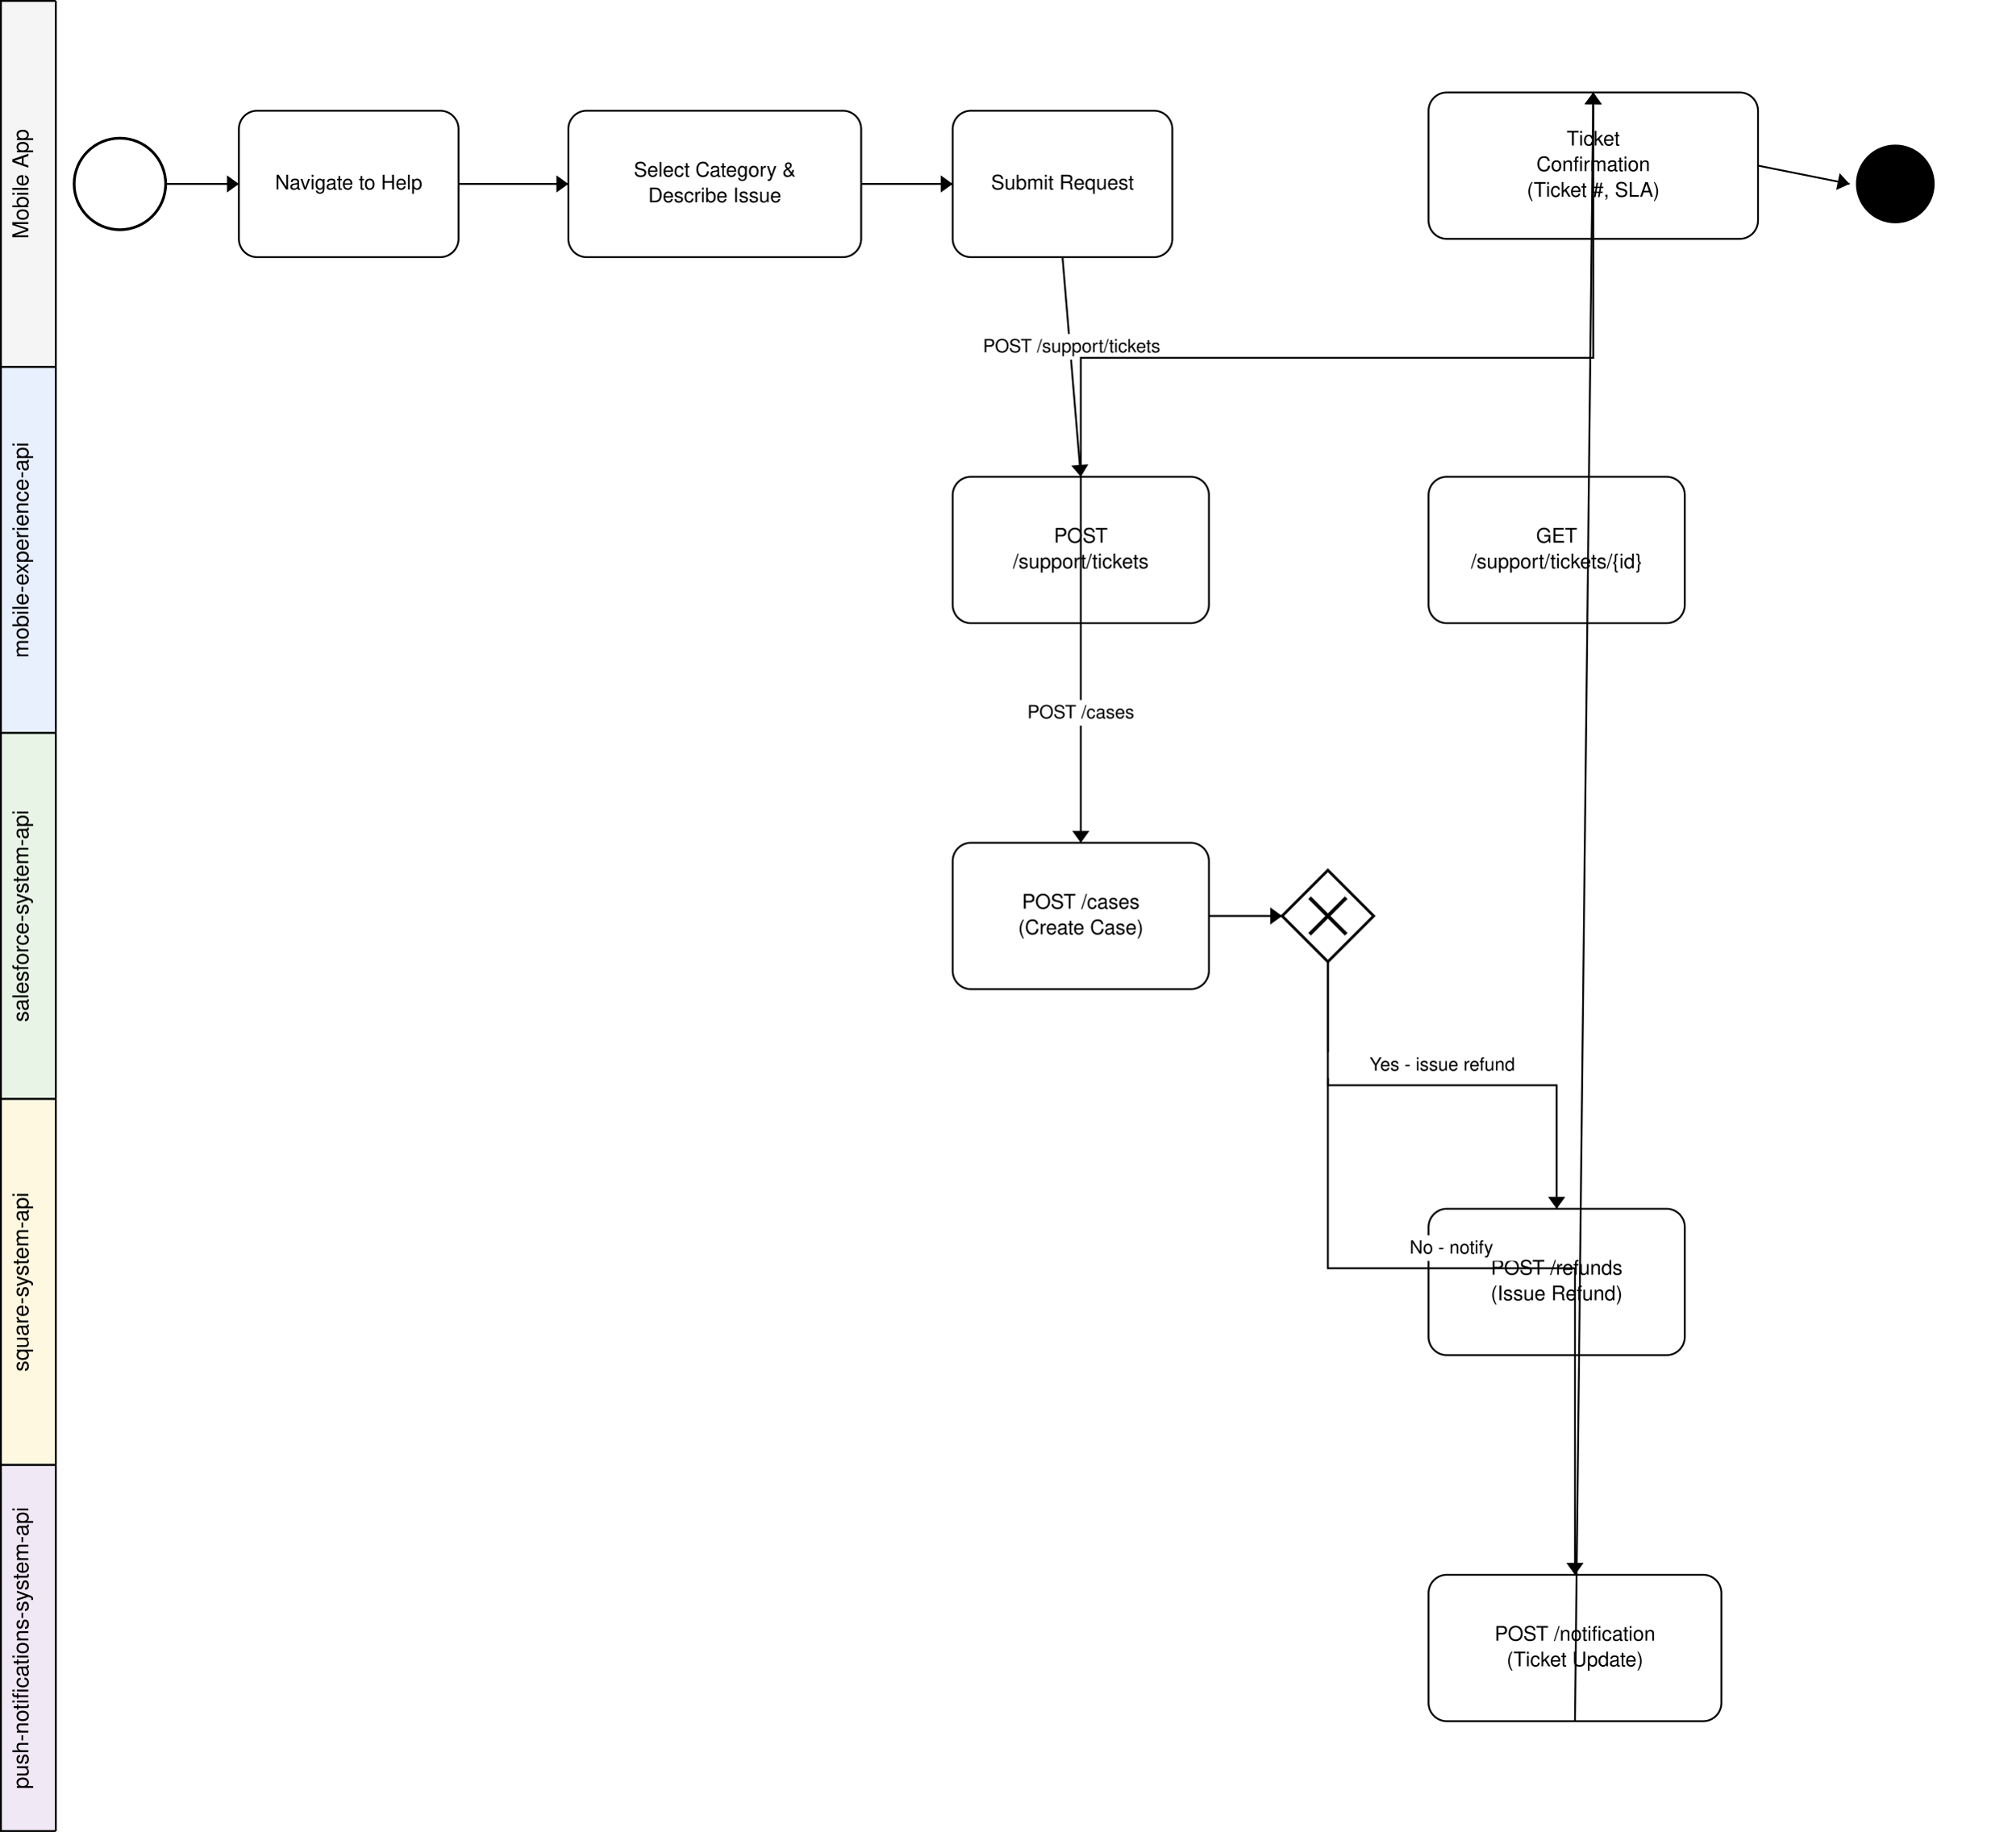
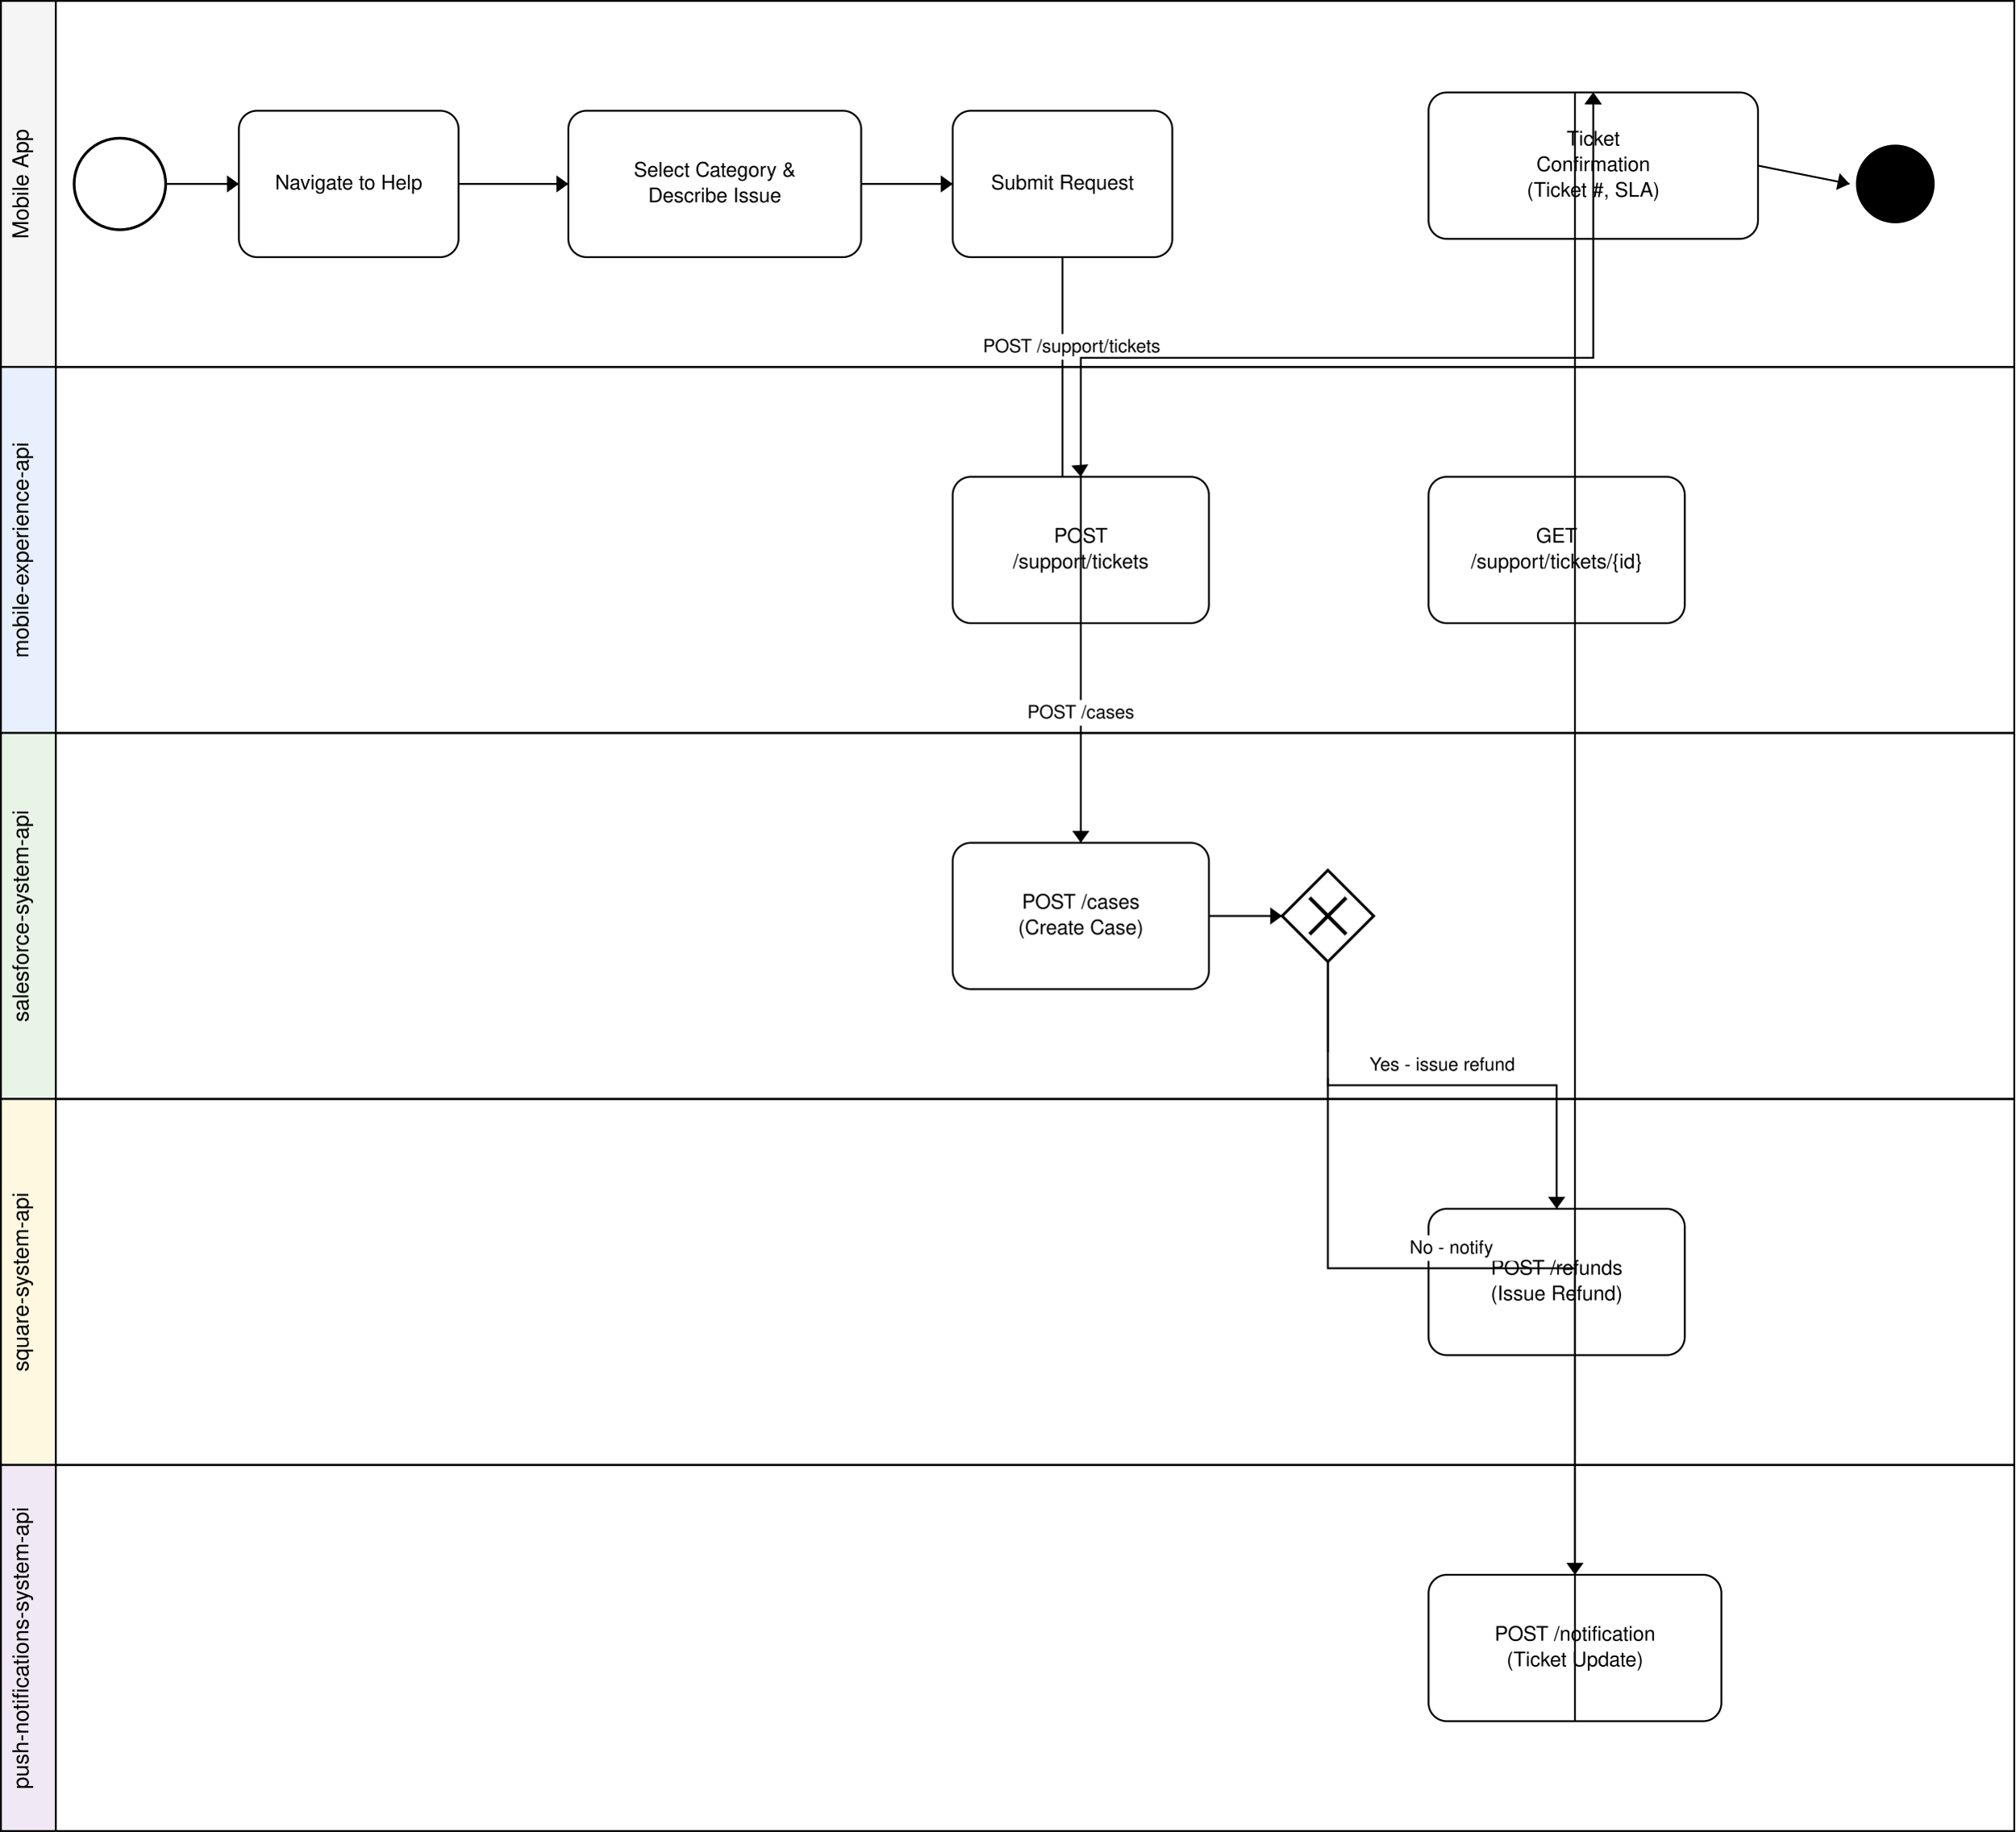
<svg xmlns="http://www.w3.org/2000/svg" version="1.1" width="1101px" height="1001px" viewBox="-0.5 -0.5 1101 1001" content="&lt;mxfile host=&quot;app.diagrams.net&quot; agent=&quot;RideXpress-docs&quot; version=&quot;24.5.3&quot; type=&quot;github&quot;&gt;   &lt;diagram name=&quot;Help / Support / Dispute Resolution Flow&quot; id=&quot;diagram-01&quot;&gt;     &lt;mxGraphModel dx=&quot;1652&quot; dy=&quot;1200&quot; grid=&quot;1&quot; gridSize=&quot;10&quot; guides=&quot;1&quot; tooltips=&quot;1&quot; connect=&quot;1&quot; arrows=&quot;1&quot; fold=&quot;1&quot; page=&quot;1&quot; pageScale=&quot;1&quot; pageWidth=&quot;1100&quot; pageHeight=&quot;1000&quot; math=&quot;0&quot; shadow=&quot;0&quot;&gt;       &lt;root&gt;         &lt;mxCell id=&quot;0&quot; /&gt;         &lt;mxCell id=&quot;1&quot; parent=&quot;0&quot; /&gt;         &lt;mxCell id=&quot;L1&quot; value=&quot;Mobile App&quot; style=&quot;swimlane;horizontal=0;whiteSpace=wrap;html=1;&quot; parent=&quot;1&quot; vertex=&quot;1&quot;&gt;           &lt;mxGeometry y=&quot;0&quot; width=&quot;1100&quot; height=&quot;200&quot; as=&quot;geometry&quot; /&gt;         &lt;/mxCell&gt;         &lt;mxCell id=&quot;L2&quot; value=&quot;mobile-experience-api&quot; style=&quot;swimlane;horizontal=0;whiteSpace=wrap;html=1;&quot; parent=&quot;1&quot; vertex=&quot;1&quot;&gt;           &lt;mxGeometry y=&quot;200&quot; width=&quot;1100&quot; height=&quot;200&quot; as=&quot;geometry&quot; /&gt;         &lt;/mxCell&gt;         &lt;mxCell id=&quot;L3&quot; value=&quot;salesforce-system-api&quot; style=&quot;swimlane;horizontal=0;whiteSpace=wrap;html=1;&quot; parent=&quot;1&quot; vertex=&quot;1&quot;&gt;           &lt;mxGeometry y=&quot;400&quot; width=&quot;1100&quot; height=&quot;200&quot; as=&quot;geometry&quot; /&gt;         &lt;/mxCell&gt;         &lt;mxCell id=&quot;L4&quot; value=&quot;square-system-api&quot; style=&quot;swimlane;horizontal=0;whiteSpace=wrap;html=1;&quot; parent=&quot;1&quot; vertex=&quot;1&quot;&gt;           &lt;mxGeometry y=&quot;600&quot; width=&quot;1100&quot; height=&quot;200&quot; as=&quot;geometry&quot; /&gt;         &lt;/mxCell&gt;         &lt;mxCell id=&quot;L5&quot; value=&quot;push-notifications-system-api&quot; style=&quot;swimlane;horizontal=0;whiteSpace=wrap;html=1;&quot; parent=&quot;1&quot; vertex=&quot;1&quot;&gt;           &lt;mxGeometry y=&quot;800&quot; width=&quot;1100&quot; height=&quot;200&quot; as=&quot;geometry&quot; /&gt;         &lt;/mxCell&gt;         &lt;mxCell id=&quot;start&quot; style=&quot;points=[[0.145,0.145,0],[0.5,0,0],[0.855,0.145,0],[1,0.5,0],[0.855,0.855,0],[0.5,1,0],[0.145,0.855,0],[0,0.5,0]];shape=mxgraph.bpmn.event;html=1;verticalLabelPosition=bottom;labelBackgroundColor=#ffffff;verticalAlign=top;align=center;perimeter=ellipsePerimeter;outlineConnect=0;aspect=fixed;outline=standard;symbol=general;&quot; parent=&quot;L1&quot; vertex=&quot;1&quot;&gt;           &lt;mxGeometry x=&quot;40&quot; y=&quot;75&quot; width=&quot;50&quot; height=&quot;50&quot; as=&quot;geometry&quot; /&gt;         &lt;/mxCell&gt;         &lt;mxCell id=&quot;t1&quot; value=&quot;Navigate to Help&quot; style=&quot;points=[[0.25,0,0],[0.5,0,0],[0.75,0,0],[1,0.25,0],[1,0.5,0],[1,0.75,0],[0.75,1,0],[0.5,1,0],[0.25,1,0],[0,0.75,0],[0,0.5,0],[0,0.25,0]];shape=mxgraph.bpmn.task;whiteSpace=wrap;rectStyle=rounded;size=10;html=1;container=1;expand=0;collapsible=0;taskMarker=abstract;&quot; parent=&quot;L1&quot; vertex=&quot;1&quot;&gt;           &lt;mxGeometry x=&quot;130&quot; y=&quot;60&quot; width=&quot;120&quot; height=&quot;80&quot; as=&quot;geometry&quot; /&gt;         &lt;/mxCell&gt;         &lt;mxCell id=&quot;t1b&quot; value=&quot;Select Category &amp;amp; Describe Issue&quot; style=&quot;points=[[0.25,0,0],[0.5,0,0],[0.75,0,0],[1,0.25,0],[1,0.5,0],[1,0.75,0],[0.75,1,0],[0.5,1,0],[0.25,1,0],[0,0.75,0],[0,0.5,0],[0,0.25,0]];shape=mxgraph.bpmn.task;whiteSpace=wrap;rectStyle=rounded;size=10;html=1;container=1;expand=0;collapsible=0;taskMarker=abstract;&quot; parent=&quot;L1&quot; vertex=&quot;1&quot;&gt;           &lt;mxGeometry x=&quot;310&quot; y=&quot;60&quot; width=&quot;160&quot; height=&quot;80&quot; as=&quot;geometry&quot; /&gt;         &lt;/mxCell&gt;         &lt;mxCell id=&quot;t1c&quot; value=&quot;Submit Request&quot; style=&quot;points=[[0.25,0,0],[0.5,0,0],[0.75,0,0],[1,0.25,0],[1,0.5,0],[1,0.75,0],[0.75,1,0],[0.5,1,0],[0.25,1,0],[0,0.75,0],[0,0.5,0],[0,0.25,0]];shape=mxgraph.bpmn.task;whiteSpace=wrap;rectStyle=rounded;size=10;html=1;container=1;expand=0;collapsible=0;taskMarker=abstract;&quot; parent=&quot;L1&quot; vertex=&quot;1&quot;&gt;           &lt;mxGeometry x=&quot;520&quot; y=&quot;60&quot; width=&quot;120&quot; height=&quot;80&quot; as=&quot;geometry&quot; /&gt;         &lt;/mxCell&gt;         &lt;mxCell id=&quot;t1d&quot; value=&quot;Ticket Confirmation (Ticket #, SLA)&quot; style=&quot;points=[[0.25,0,0],[0.5,0,0],[0.75,0,0],[1,0.25,0],[1,0.5,0],[1,0.75,0],[0.75,1,0],[0.5,1,0],[0.25,1,0],[0,0.75,0],[0,0.5,0],[0,0.25,0]];shape=mxgraph.bpmn.task;whiteSpace=wrap;rectStyle=rounded;size=10;html=1;container=1;expand=0;collapsible=0;taskMarker=abstract;&quot; parent=&quot;L1&quot; vertex=&quot;1&quot;&gt;           &lt;mxGeometry x=&quot;780&quot; y=&quot;50&quot; width=&quot;180&quot; height=&quot;80&quot; as=&quot;geometry&quot; /&gt;         &lt;/mxCell&gt;         &lt;mxCell id=&quot;end&quot; style=&quot;ellipse;whiteSpace=wrap;html=1;aspect=fixed;fillColor=#000000;&quot; parent=&quot;L1&quot; vertex=&quot;1&quot;&gt;           &lt;mxGeometry x=&quot;1010&quot; y=&quot;75&quot; width=&quot;50&quot; height=&quot;50&quot; as=&quot;geometry&quot; /&gt;         &lt;/mxCell&gt;         &lt;mxCell id=&quot;t2&quot; value=&quot;POST /support/tickets&quot; style=&quot;points=[[0.25,0,0],[0.5,0,0],[0.75,0,0],[1,0.25,0],[1,0.5,0],[1,0.75,0],[0.75,1,0],[0.5,1,0],[0.25,1,0],[0,0.75,0],[0,0.5,0],[0,0.25,0]];shape=mxgraph.bpmn.task;whiteSpace=wrap;rectStyle=rounded;size=10;html=1;container=1;expand=0;collapsible=0;taskMarker=abstract;&quot; parent=&quot;L2&quot; vertex=&quot;1&quot;&gt;           &lt;mxGeometry x=&quot;520&quot; y=&quot;60&quot; width=&quot;140&quot; height=&quot;80&quot; as=&quot;geometry&quot; /&gt;         &lt;/mxCell&gt;         &lt;mxCell id=&quot;t2b&quot; value=&quot;GET /support/tickets/{id}&quot; style=&quot;points=[[0.25,0,0],[0.5,0,0],[0.75,0,0],[1,0.25,0],[1,0.5,0],[1,0.75,0],[0.75,1,0],[0.5,1,0],[0.25,1,0],[0,0.75,0],[0,0.5,0],[0,0.25,0]];shape=mxgraph.bpmn.task;whiteSpace=wrap;rectStyle=rounded;size=10;html=1;container=1;expand=0;collapsible=0;taskMarker=abstract;&quot; parent=&quot;L2&quot; vertex=&quot;1&quot;&gt;           &lt;mxGeometry x=&quot;780&quot; y=&quot;60&quot; width=&quot;140&quot; height=&quot;80&quot; as=&quot;geometry&quot; /&gt;         &lt;/mxCell&gt;         &lt;mxCell id=&quot;t3&quot; value=&quot;POST /cases (Create Case)&quot; style=&quot;points=[[0.25,0,0],[0.5,0,0],[0.75,0,0],[1,0.25,0],[1,0.5,0],[1,0.75,0],[0.75,1,0],[0.5,1,0],[0.25,1,0],[0,0.75,0],[0,0.5,0],[0,0.25,0]];shape=mxgraph.bpmn.task;whiteSpace=wrap;rectStyle=rounded;size=10;html=1;container=1;expand=0;collapsible=0;taskMarker=abstract;&quot; parent=&quot;L3&quot; vertex=&quot;1&quot;&gt;           &lt;mxGeometry x=&quot;520&quot; y=&quot;60&quot; width=&quot;140&quot; height=&quot;80&quot; as=&quot;geometry&quot; /&gt;         &lt;/mxCell&gt;         &lt;mxCell id=&quot;gw1&quot; value=&quot;Fare dispute?&quot; style=&quot;points=[[0.25,0,0],[0.5,0,0],[0.75,0,0],[1,0.25,0],[1,0.5,0],[1,0.75,0],[0.75,1,0],[0.5,1,0],[0.25,1,0],[0,0.75,0],[0,0.5,0],[0,0.25,0]];shape=mxgraph.bpmn.gateway2;html=1;verticalLabelPosition=bottom;labelBackgroundColor=#ffffff;verticalAlign=top;align=center;perimeter=rhombusPerimeter;outlineConnect=0;outline=exclusive;symbol=exclusive;&quot; parent=&quot;L3&quot; vertex=&quot;1&quot;&gt;           &lt;mxGeometry x=&quot;700&quot; y=&quot;75&quot; width=&quot;50&quot; height=&quot;50&quot; as=&quot;geometry&quot; /&gt;         &lt;/mxCell&gt;         &lt;mxCell id=&quot;t4&quot; value=&quot;POST /refunds (Issue Refund)&quot; style=&quot;points=[[0.25,0,0],[0.5,0,0],[0.75,0,0],[1,0.25,0],[1,0.5,0],[1,0.75,0],[0.75,1,0],[0.5,1,0],[0.25,1,0],[0,0.75,0],[0,0.5,0],[0,0.25,0]];shape=mxgraph.bpmn.task;whiteSpace=wrap;rectStyle=rounded;size=10;html=1;container=1;expand=0;collapsible=0;taskMarker=abstract;&quot; parent=&quot;L4&quot; vertex=&quot;1&quot;&gt;           &lt;mxGeometry x=&quot;780&quot; y=&quot;60&quot; width=&quot;140&quot; height=&quot;80&quot; as=&quot;geometry&quot; /&gt;         &lt;/mxCell&gt;         &lt;mxCell id=&quot;t5&quot; value=&quot;POST /notification (Ticket Update)&quot; style=&quot;points=[[0.25,0,0],[0.5,0,0],[0.75,0,0],[1,0.25,0],[1,0.5,0],[1,0.75,0],[0.75,1,0],[0.5,1,0],[0.25,1,0],[0,0.75,0],[0,0.5,0],[0,0.25,0]];shape=mxgraph.bpmn.task;whiteSpace=wrap;rectStyle=rounded;size=10;html=1;container=1;expand=0;collapsible=0;taskMarker=abstract;&quot; parent=&quot;L5&quot; vertex=&quot;1&quot;&gt;           &lt;mxGeometry x=&quot;780&quot; y=&quot;60&quot; width=&quot;160&quot; height=&quot;80&quot; as=&quot;geometry&quot; /&gt;         &lt;/mxCell&gt;         &lt;mxCell id=&quot;e1&quot; style=&quot;edgeStyle=orthogonalEdgeStyle;rounded=0;orthogonalLoop=1;jettySize=auto;html=1;&quot; parent=&quot;1&quot; edge=&quot;1&quot; source=&quot;start&quot; target=&quot;t1&quot;&gt;           &lt;mxGeometry relative=&quot;1&quot; as=&quot;geometry&quot; /&gt;         &lt;/mxCell&gt;         &lt;mxCell id=&quot;e2&quot; style=&quot;edgeStyle=orthogonalEdgeStyle;rounded=0;orthogonalLoop=1;jettySize=auto;html=1;&quot; parent=&quot;1&quot; edge=&quot;1&quot; source=&quot;t1&quot; target=&quot;t1b&quot;&gt;           &lt;mxGeometry relative=&quot;1&quot; as=&quot;geometry&quot; /&gt;         &lt;/mxCell&gt;         &lt;mxCell id=&quot;e3&quot; style=&quot;edgeStyle=orthogonalEdgeStyle;rounded=0;orthogonalLoop=1;jettySize=auto;html=1;&quot; parent=&quot;1&quot; edge=&quot;1&quot; source=&quot;t1b&quot; target=&quot;t1c&quot;&gt;           &lt;mxGeometry relative=&quot;1&quot; as=&quot;geometry&quot; /&gt;         &lt;/mxCell&gt;         &lt;mxCell id=&quot;e4&quot; style=&quot;edgeStyle=orthogonalEdgeStyle;rounded=0;orthogonalLoop=1;jettySize=auto;html=1;&quot; parent=&quot;1&quot; edge=&quot;1&quot; source=&quot;t1c&quot; target=&quot;t2&quot;&gt;           &lt;mxGeometry relative=&quot;1&quot; as=&quot;geometry&quot; /&gt;         &lt;/mxCell&gt;         &lt;mxCell id=&quot;e4_l&quot; value=&quot;POST /support/tickets&quot; style=&quot;edgeLabel;html=1;align=center;verticalAlign=middle;resizable=0;points=[];&quot; parent=&quot;e4&quot; vertex=&quot;1&quot;&gt;           &lt;mxGeometry relative=&quot;1&quot; as=&quot;geometry&quot; /&gt;             &lt;mxPoint as=&quot;offset&quot; /&gt;         &lt;/mxCell&gt;         &lt;mxCell id=&quot;e5&quot; style=&quot;edgeStyle=orthogonalEdgeStyle;rounded=0;orthogonalLoop=1;jettySize=auto;html=1;&quot; parent=&quot;1&quot; edge=&quot;1&quot; source=&quot;t2&quot; target=&quot;t3&quot;&gt;           &lt;mxGeometry relative=&quot;1&quot; as=&quot;geometry&quot; /&gt;         &lt;/mxCell&gt;         &lt;mxCell id=&quot;e5_l&quot; value=&quot;POST /cases&quot; style=&quot;edgeLabel;html=1;align=center;verticalAlign=middle;resizable=0;points=[];&quot; parent=&quot;e5&quot; vertex=&quot;1&quot;&gt;           &lt;mxGeometry relative=&quot;1&quot; as=&quot;geometry&quot; /&gt;             &lt;mxPoint as=&quot;offset&quot; /&gt;         &lt;/mxCell&gt;         &lt;mxCell id=&quot;e6&quot; style=&quot;edgeStyle=orthogonalEdgeStyle;rounded=0;orthogonalLoop=1;jettySize=auto;html=1;&quot; parent=&quot;1&quot; edge=&quot;1&quot; source=&quot;t3&quot; target=&quot;gw1&quot;&gt;           &lt;mxGeometry relative=&quot;1&quot; as=&quot;geometry&quot; /&gt;         &lt;/mxCell&gt;         &lt;mxCell id=&quot;e7&quot; style=&quot;edgeStyle=orthogonalEdgeStyle;rounded=0;orthogonalLoop=1;jettySize=auto;html=1;&quot; parent=&quot;1&quot; edge=&quot;1&quot; source=&quot;gw1&quot; target=&quot;t4&quot;&gt;           &lt;mxGeometry relative=&quot;1&quot; as=&quot;geometry&quot; /&gt;         &lt;/mxCell&gt;         &lt;mxCell id=&quot;e7_l&quot; value=&quot;Yes - issue refund&quot; style=&quot;edgeLabel;html=1;align=center;verticalAlign=middle;resizable=0;points=[];&quot; parent=&quot;e7&quot; vertex=&quot;1&quot;&gt;           &lt;mxGeometry relative=&quot;1&quot; as=&quot;geometry&quot; /&gt;             &lt;mxPoint as=&quot;offset&quot; /&gt;         &lt;/mxCell&gt;         &lt;mxCell id=&quot;e8&quot; style=&quot;edgeStyle=orthogonalEdgeStyle;rounded=0;orthogonalLoop=1;jettySize=auto;html=1;&quot; parent=&quot;1&quot; edge=&quot;1&quot; source=&quot;gw1&quot; target=&quot;t5&quot;&gt;           &lt;mxGeometry relative=&quot;1&quot; as=&quot;geometry&quot; /&gt;         &lt;/mxCell&gt;         &lt;mxCell id=&quot;e8_l&quot; value=&quot;No - notify&quot; style=&quot;edgeLabel;html=1;align=center;verticalAlign=middle;resizable=0;points=[];&quot; parent=&quot;e8&quot; vertex=&quot;1&quot;&gt;           &lt;mxGeometry relative=&quot;1&quot; as=&quot;geometry&quot; /&gt;             &lt;mxPoint as=&quot;offset&quot; /&gt;         &lt;/mxCell&gt;         &lt;mxCell id=&quot;e9&quot; style=&quot;edgeStyle=orthogonalEdgeStyle;rounded=0;orthogonalLoop=1;jettySize=auto;html=1;&quot; parent=&quot;1&quot; edge=&quot;1&quot; source=&quot;t2&quot; target=&quot;t1d&quot;&gt;           &lt;mxGeometry relative=&quot;1&quot; as=&quot;geometry&quot; /&gt;         &lt;/mxCell&gt;         &lt;mxCell id=&quot;e10&quot; style=&quot;edgeStyle=orthogonalEdgeStyle;rounded=0;orthogonalLoop=1;jettySize=auto;html=1;&quot; parent=&quot;1&quot; edge=&quot;1&quot; source=&quot;t1d&quot; target=&quot;end&quot;&gt;           &lt;mxGeometry relative=&quot;1&quot; as=&quot;geometry&quot; /&gt;         &lt;/mxCell&gt;         &lt;mxCell id=&quot;e11&quot; style=&quot;edgeStyle=orthogonalEdgeStyle;rounded=0;orthogonalLoop=1;jettySize=auto;html=1;&quot; parent=&quot;1&quot; edge=&quot;1&quot; source=&quot;t5&quot; target=&quot;t1d&quot;&gt;           &lt;mxGeometry relative=&quot;1&quot; as=&quot;geometry&quot; /&gt;         &lt;/mxCell&gt;       &lt;/root&gt;     &lt;/mxGraphModel&gt;   &lt;/diagram&gt; &lt;/mxfile&gt;" style="background-color: rgb(255, 255, 255);">
  <defs />
  <g>
    <path d="M 30 0 L 0 0 L 0 200 L 30 200" fill="#f5f5f5" stroke="rgb(0, 0, 0)" stroke-miterlimit="10" pointer-events="all" />
-     <path d="30 0 L 1100 0 L 1100 200 L 30 200" fill="none" stroke="rgb(0, 0, 0)" stroke-miterlimit="10" pointer-events="none" />
+     <path d="M 30 0 L 1100 0 L 1100 200 L 30 200" fill="none" stroke="rgb(0, 0, 0)" stroke-miterlimit="10" pointer-events="none" />
    <path d="M 30 0 L 30 200" fill="none" stroke="rgb(0, 0, 0)" stroke-miterlimit="10" pointer-events="none" />
    <g transform="translate(15,100)">
      <text text-anchor="middle" font-family="Helvetica" font-size="12" transform="rotate(-90)" fill="rgb(0,0,0)">Mobile App</text>
    </g>
    <path d="M 30 200 L 0 200 L 0 400 L 30 400" fill="#e8f0fe" stroke="rgb(0, 0, 0)" stroke-miterlimit="10" pointer-events="all" />
-     <path d="30 200 L 1100 200 L 1100 400 L 30 400" fill="none" stroke="rgb(0, 0, 0)" stroke-miterlimit="10" pointer-events="none" />
+     <path d="M 30 200 L 1100 200 L 1100 400 L 30 400" fill="none" stroke="rgb(0, 0, 0)" stroke-miterlimit="10" pointer-events="none" />
    <path d="M 30 200 L 30 400" fill="none" stroke="rgb(0, 0, 0)" stroke-miterlimit="10" pointer-events="none" />
    <g transform="translate(15,300)">
      <text text-anchor="middle" font-family="Helvetica" font-size="12" transform="rotate(-90)" fill="rgb(0,0,0)">mobile-experience-api</text>
    </g>
    <path d="M 30 400 L 0 400 L 0 600 L 30 600" fill="#e8f5e6" stroke="rgb(0, 0, 0)" stroke-miterlimit="10" pointer-events="all" />
-     <path d="30 400 L 1100 400 L 1100 600 L 30 600" fill="none" stroke="rgb(0, 0, 0)" stroke-miterlimit="10" pointer-events="none" />
+     <path d="M 30 400 L 1100 400 L 1100 600 L 30 600" fill="none" stroke="rgb(0, 0, 0)" stroke-miterlimit="10" pointer-events="none" />
    <path d="M 30 400 L 30 600" fill="none" stroke="rgb(0, 0, 0)" stroke-miterlimit="10" pointer-events="none" />
    <g transform="translate(15,500)">
      <text text-anchor="middle" font-family="Helvetica" font-size="12" transform="rotate(-90)" fill="rgb(0,0,0)">salesforce-system-api</text>
    </g>
    <path d="M 30 600 L 0 600 L 0 800 L 30 800" fill="#fff8e1" stroke="rgb(0, 0, 0)" stroke-miterlimit="10" pointer-events="all" />
-     <path d="30 600 L 1100 600 L 1100 800 L 30 800" fill="none" stroke="rgb(0, 0, 0)" stroke-miterlimit="10" pointer-events="none" />
+     <path d="M 30 600 L 1100 600 L 1100 800 L 30 800" fill="none" stroke="rgb(0, 0, 0)" stroke-miterlimit="10" pointer-events="none" />
    <path d="M 30 600 L 30 800" fill="none" stroke="rgb(0, 0, 0)" stroke-miterlimit="10" pointer-events="none" />
    <g transform="translate(15,700)">
      <text text-anchor="middle" font-family="Helvetica" font-size="12" transform="rotate(-90)" fill="rgb(0,0,0)">square-system-api</text>
    </g>
    <path d="M 30 800 L 0 800 L 0 1000 L 30 1000" fill="#f0e8f4" stroke="rgb(0, 0, 0)" stroke-miterlimit="10" pointer-events="all" />
-     <path d="30 800 L 1100 800 L 1100 1000 L 30 1000" fill="none" stroke="rgb(0, 0, 0)" stroke-miterlimit="10" pointer-events="none" />
+     <path d="M 30 800 L 1100 800 L 1100 1000 L 30 1000" fill="none" stroke="rgb(0, 0, 0)" stroke-miterlimit="10" pointer-events="none" />
    <path d="M 30 800 L 30 1000" fill="none" stroke="rgb(0, 0, 0)" stroke-miterlimit="10" pointer-events="none" />
    <g transform="translate(15,900)">
      <text text-anchor="middle" font-family="Helvetica" font-size="12" transform="rotate(-90)" fill="rgb(0,0,0)">push-notifications-system-api</text>
    </g>
    <ellipse cx="65" cy="100" rx="25" ry="25" fill="rgb(255, 255, 255)" stroke="rgb(0, 0, 0)" stroke-width="1.5" pointer-events="all" />
    <rect x="130" y="60" width="120" height="80" rx="10" ry="10" fill="rgb(255, 255, 255)" stroke="rgb(0, 0, 0)" stroke-miterlimit="10" pointer-events="all" />
    <text x="190" y="103" text-anchor="middle" font-family="Helvetica" font-size="11" fill="rgb(0,0,0)">Navigate to Help</text>
    <rect x="310" y="60" width="160" height="80" rx="10" ry="10" fill="rgb(255, 255, 255)" stroke="rgb(0, 0, 0)" stroke-miterlimit="10" pointer-events="all" />
    <text x="390" y="96" text-anchor="middle" font-family="Helvetica" font-size="11" fill="rgb(0,0,0)">Select Category &amp;</text>
    <text x="390" y="110" text-anchor="middle" font-family="Helvetica" font-size="11" fill="rgb(0,0,0)">Describe Issue</text>
    <rect x="520" y="60" width="120" height="80" rx="10" ry="10" fill="rgb(255, 255, 255)" stroke="rgb(0, 0, 0)" stroke-miterlimit="10" pointer-events="all" />
    <text x="580" y="103" text-anchor="middle" font-family="Helvetica" font-size="11" fill="rgb(0,0,0)">Submit Request</text>
    <rect x="780" y="50" width="180" height="80" rx="10" ry="10" fill="rgb(255, 255, 255)" stroke="rgb(0, 0, 0)" stroke-miterlimit="10" pointer-events="all" />
    <text x="870" y="79" text-anchor="middle" font-family="Helvetica" font-size="11" fill="rgb(0,0,0)">Ticket</text>
    <text x="870" y="93" text-anchor="middle" font-family="Helvetica" font-size="11" fill="rgb(0,0,0)">Confirmation</text>
    <text x="870" y="107" text-anchor="middle" font-family="Helvetica" font-size="11" fill="rgb(0,0,0)">(Ticket #, SLA)</text>
    <ellipse cx="1035" cy="100" rx="20" ry="20" fill="rgb(0, 0, 0)" stroke="rgb(0, 0, 0)" stroke-width="3" pointer-events="all" />
    <rect x="520" y="260" width="140" height="80" rx="10" ry="10" fill="rgb(255, 255, 255)" stroke="rgb(0, 0, 0)" stroke-miterlimit="10" pointer-events="all" />
    <text x="590" y="296" text-anchor="middle" font-family="Helvetica" font-size="11" fill="rgb(0,0,0)">POST</text>
    <text x="590" y="310" text-anchor="middle" font-family="Helvetica" font-size="11" fill="rgb(0,0,0)">/support/tickets</text>
    <rect x="780" y="260" width="140" height="80" rx="10" ry="10" fill="rgb(255, 255, 255)" stroke="rgb(0, 0, 0)" stroke-miterlimit="10" pointer-events="all" />
    <text x="850" y="296" text-anchor="middle" font-family="Helvetica" font-size="11" fill="rgb(0,0,0)">GET</text>
    <text x="850" y="310" text-anchor="middle" font-family="Helvetica" font-size="11" fill="rgb(0,0,0)">/support/tickets/{id}</text>
    <rect x="520" y="460" width="140" height="80" rx="10" ry="10" fill="rgb(255, 255, 255)" stroke="rgb(0, 0, 0)" stroke-miterlimit="10" pointer-events="all" />
    <text x="590" y="496" text-anchor="middle" font-family="Helvetica" font-size="11" fill="rgb(0,0,0)">POST /cases</text>
    <text x="590" y="510" text-anchor="middle" font-family="Helvetica" font-size="11" fill="rgb(0,0,0)">(Create Case)</text>
    <polygon points="725,475 750,500 725,525 700,500" fill="rgb(255, 255, 255)" stroke="rgb(0, 0, 0)" stroke-width="1.5" pointer-events="all" />
    <line x1="715.0" y1="490.0" x2="735.0" y2="510.0" stroke="rgb(0,0,0)" stroke-width="2" />
    <line x1="715.0" y1="510.0" x2="735.0" y2="490.0" stroke="rgb(0,0,0)" stroke-width="2" />
    <rect x="780" y="660" width="140" height="80" rx="10" ry="10" fill="rgb(255, 255, 255)" stroke="rgb(0, 0, 0)" stroke-miterlimit="10" pointer-events="all" />
    <text x="850" y="696" text-anchor="middle" font-family="Helvetica" font-size="11" fill="rgb(0,0,0)">POST /refunds</text>
    <text x="850" y="710" text-anchor="middle" font-family="Helvetica" font-size="11" fill="rgb(0,0,0)">(Issue Refund)</text>
    <rect x="780" y="860" width="160" height="80" rx="10" ry="10" fill="rgb(255, 255, 255)" stroke="rgb(0, 0, 0)" stroke-miterlimit="10" pointer-events="all" />
    <text x="860" y="896" text-anchor="middle" font-family="Helvetica" font-size="11" fill="rgb(0,0,0)">POST /notification</text>
    <text x="860" y="910" text-anchor="middle" font-family="Helvetica" font-size="11" fill="rgb(0,0,0)">(Ticket Update)</text>
    <path d="M 90 100.0 L 130 100.0" fill="none" stroke="rgb(0, 0, 0)" stroke-miterlimit="10" pointer-events="stroke" />
    <path d="M 130 100.0 L 123.5 104.7 L 123.5 95.3 Z" fill="rgb(0,0,0)" />
    <path d="M 250 100.0 L 310 100.0" fill="none" stroke="rgb(0, 0, 0)" stroke-miterlimit="10" pointer-events="stroke" />
    <path d="M 310 100.0 L 303.5 104.7 L 303.5 95.3 Z" fill="rgb(0,0,0)" />
    <path d="M 470 100.0 L 520 100.0" fill="none" stroke="rgb(0, 0, 0)" stroke-miterlimit="10" pointer-events="stroke" />
    <path d="M 520 100.0 L 513.5 104.7 L 513.5 95.3 Z" fill="rgb(0,0,0)" />
-     <path d="M 580.0 140 L 590.0 260" fill="none" stroke="rgb(0, 0, 0)" stroke-miterlimit="10" pointer-events="stroke" />
+     <path d="M 580 140 L 580 260" fill="none" stroke="rgb(0, 0, 0)" stroke-miterlimit="10" pointer-events="stroke" />
    <path d="M 590.0 260 L 584.8 253.9 L 594.1 253.2 Z" fill="rgb(0,0,0)" />
    <rect x="511.5" y="182.0" width="147" height="14" fill="rgb(255,255,255)" stroke="none" />
    <text x="585.0" y="192.0" text-anchor="middle" font-family="Helvetica" font-size="10" fill="rgb(0,0,0)">POST /support/tickets</text>
    <path d="M 590.0 340 L 590.0 460" fill="none" stroke="rgb(0, 0, 0)" stroke-miterlimit="10" pointer-events="stroke" />
    <path d="M 590.0 460 L 585.3 453.5 L 594.7 453.5 Z" fill="rgb(0,0,0)" />
    <rect x="551.5" y="382.0" width="77" height="14" fill="rgb(255,255,255)" stroke="none" />
    <text x="590.0" y="392.0" text-anchor="middle" font-family="Helvetica" font-size="10" fill="rgb(0,0,0)">POST /cases</text>
    <path d="M 660 500.0 L 700 500.0" fill="none" stroke="rgb(0, 0, 0)" stroke-miterlimit="10" pointer-events="stroke" />
    <path d="M 700 500.0 L 693.5 504.7 L 693.5 495.3 Z" fill="rgb(0,0,0)" />
    <path d="M 725.0 525 L 725.0 592.5 L 850.0 592.5 L 850.0 660" fill="none" stroke="rgb(0, 0, 0)" stroke-miterlimit="10" pointer-events="stroke" />
    <path d="M 850.0 660 L 845.3 653.5 L 854.7 653.5 Z" fill="rgb(0,0,0)" />
    <rect x="724.5" y="574.5" width="126" height="14" fill="rgb(255,255,255)" stroke="none" />
    <text x="787.5" y="584.5" text-anchor="middle" font-family="Helvetica" font-size="10" fill="rgb(0,0,0)">Yes - issue refund</text>
    <path d="M 725.0 525 L 725.0 692.5 L 860.0 692.5 L 860.0 860" fill="none" stroke="rgb(0, 0, 0)" stroke-miterlimit="10" pointer-events="stroke" />
    <path d="M 860.0 860 L 855.3 853.5 L 864.7 853.5 Z" fill="rgb(0,0,0)" />
    <rect x="754.0" y="674.5" width="77" height="14" fill="rgb(255,255,255)" stroke="none" />
    <text x="792.5" y="684.5" text-anchor="middle" font-family="Helvetica" font-size="10" fill="rgb(0,0,0)">No - notify</text>
    <path d="M 590.0 340 L 590.0 195.0 L 870.0 195.0 L 870.0 50" fill="none" stroke="rgb(0, 0, 0)" stroke-miterlimit="10" pointer-events="stroke" />
    <path d="M 870.0 50 L 874.7 56.5 L 865.3 56.5 Z" fill="rgb(0,0,0)" />
    <path d="M 960 90.0 L 1010 100.0" fill="none" stroke="rgb(0, 0, 0)" stroke-miterlimit="10" pointer-events="stroke" />
    <path d="M 1010 100.0 L 1002.7 103.3 L 1004.6 94.1 Z" fill="rgb(0,0,0)" />
-     <path d="M 860.0 940 L 870.0 50" fill="none" stroke="rgb(0, 0, 0)" stroke-miterlimit="10" pointer-events="stroke" />
+     <path d="M 860 940 L 860 50" fill="none" stroke="rgb(0, 0, 0)" stroke-miterlimit="10" pointer-events="stroke" />
    <path d="M 870.0 50 L 874.6 56.5 L 865.2 56.4 Z" fill="rgb(0,0,0)" />
  </g>
</svg>
